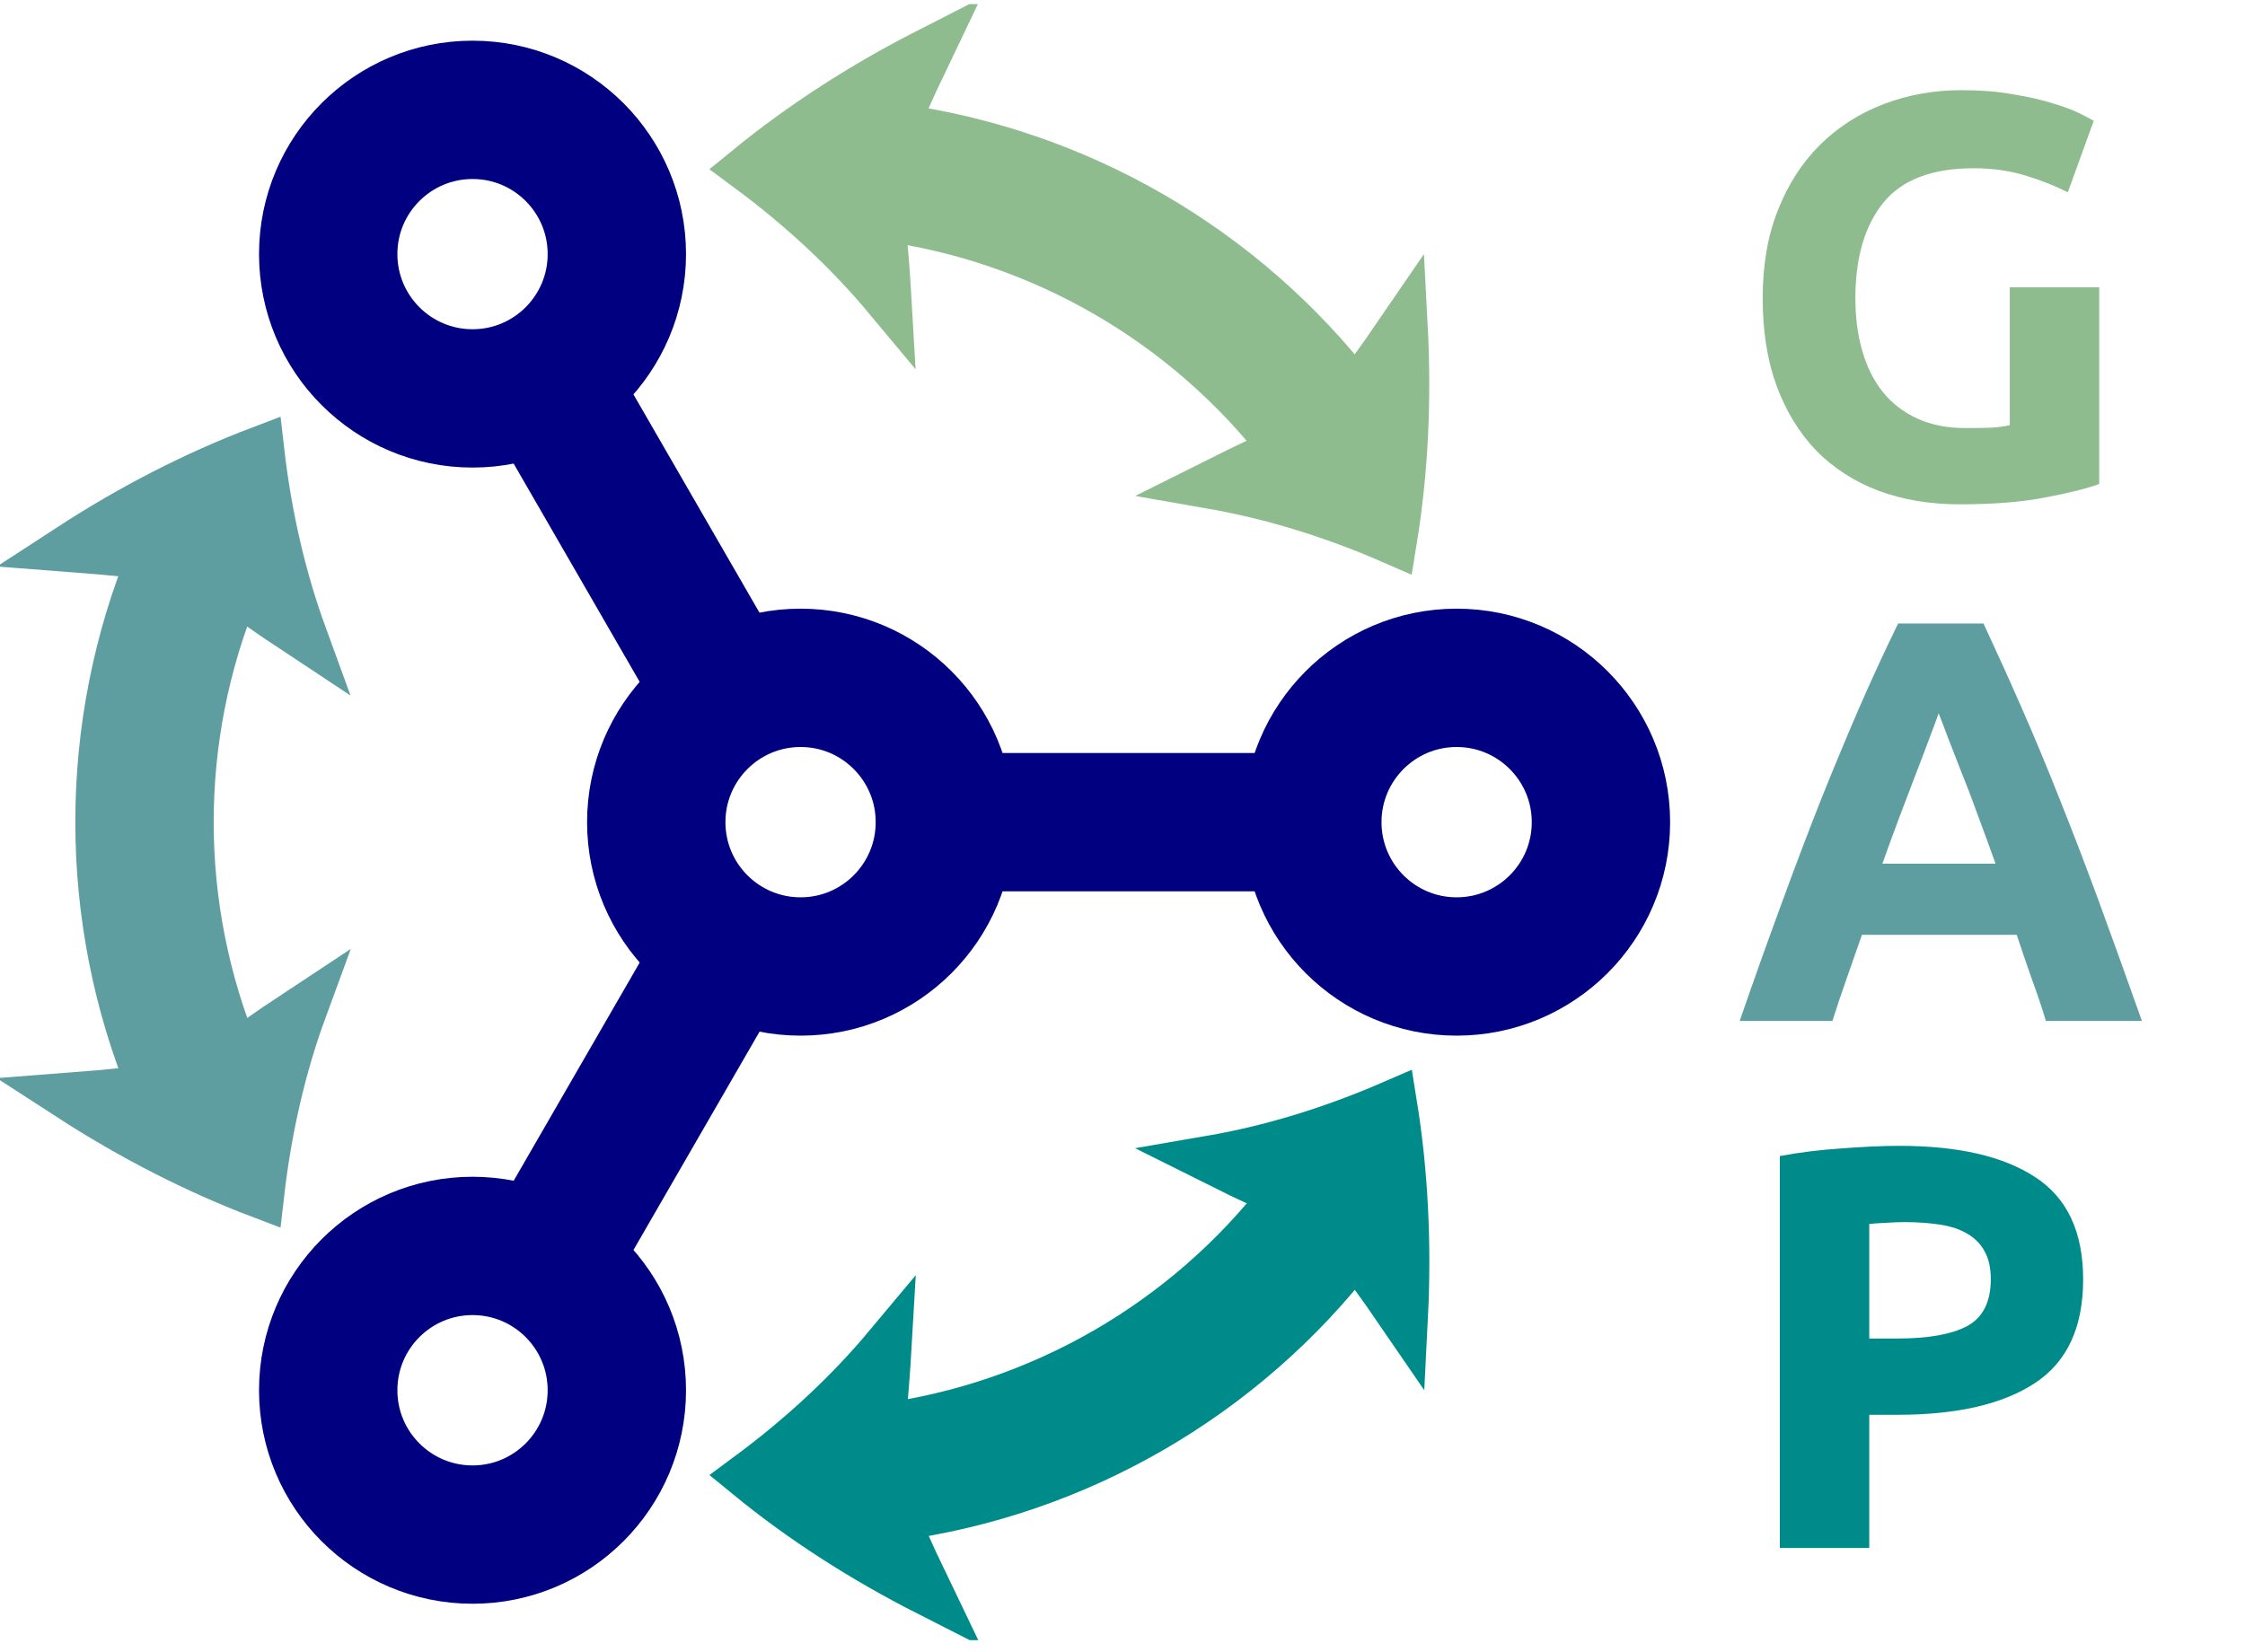
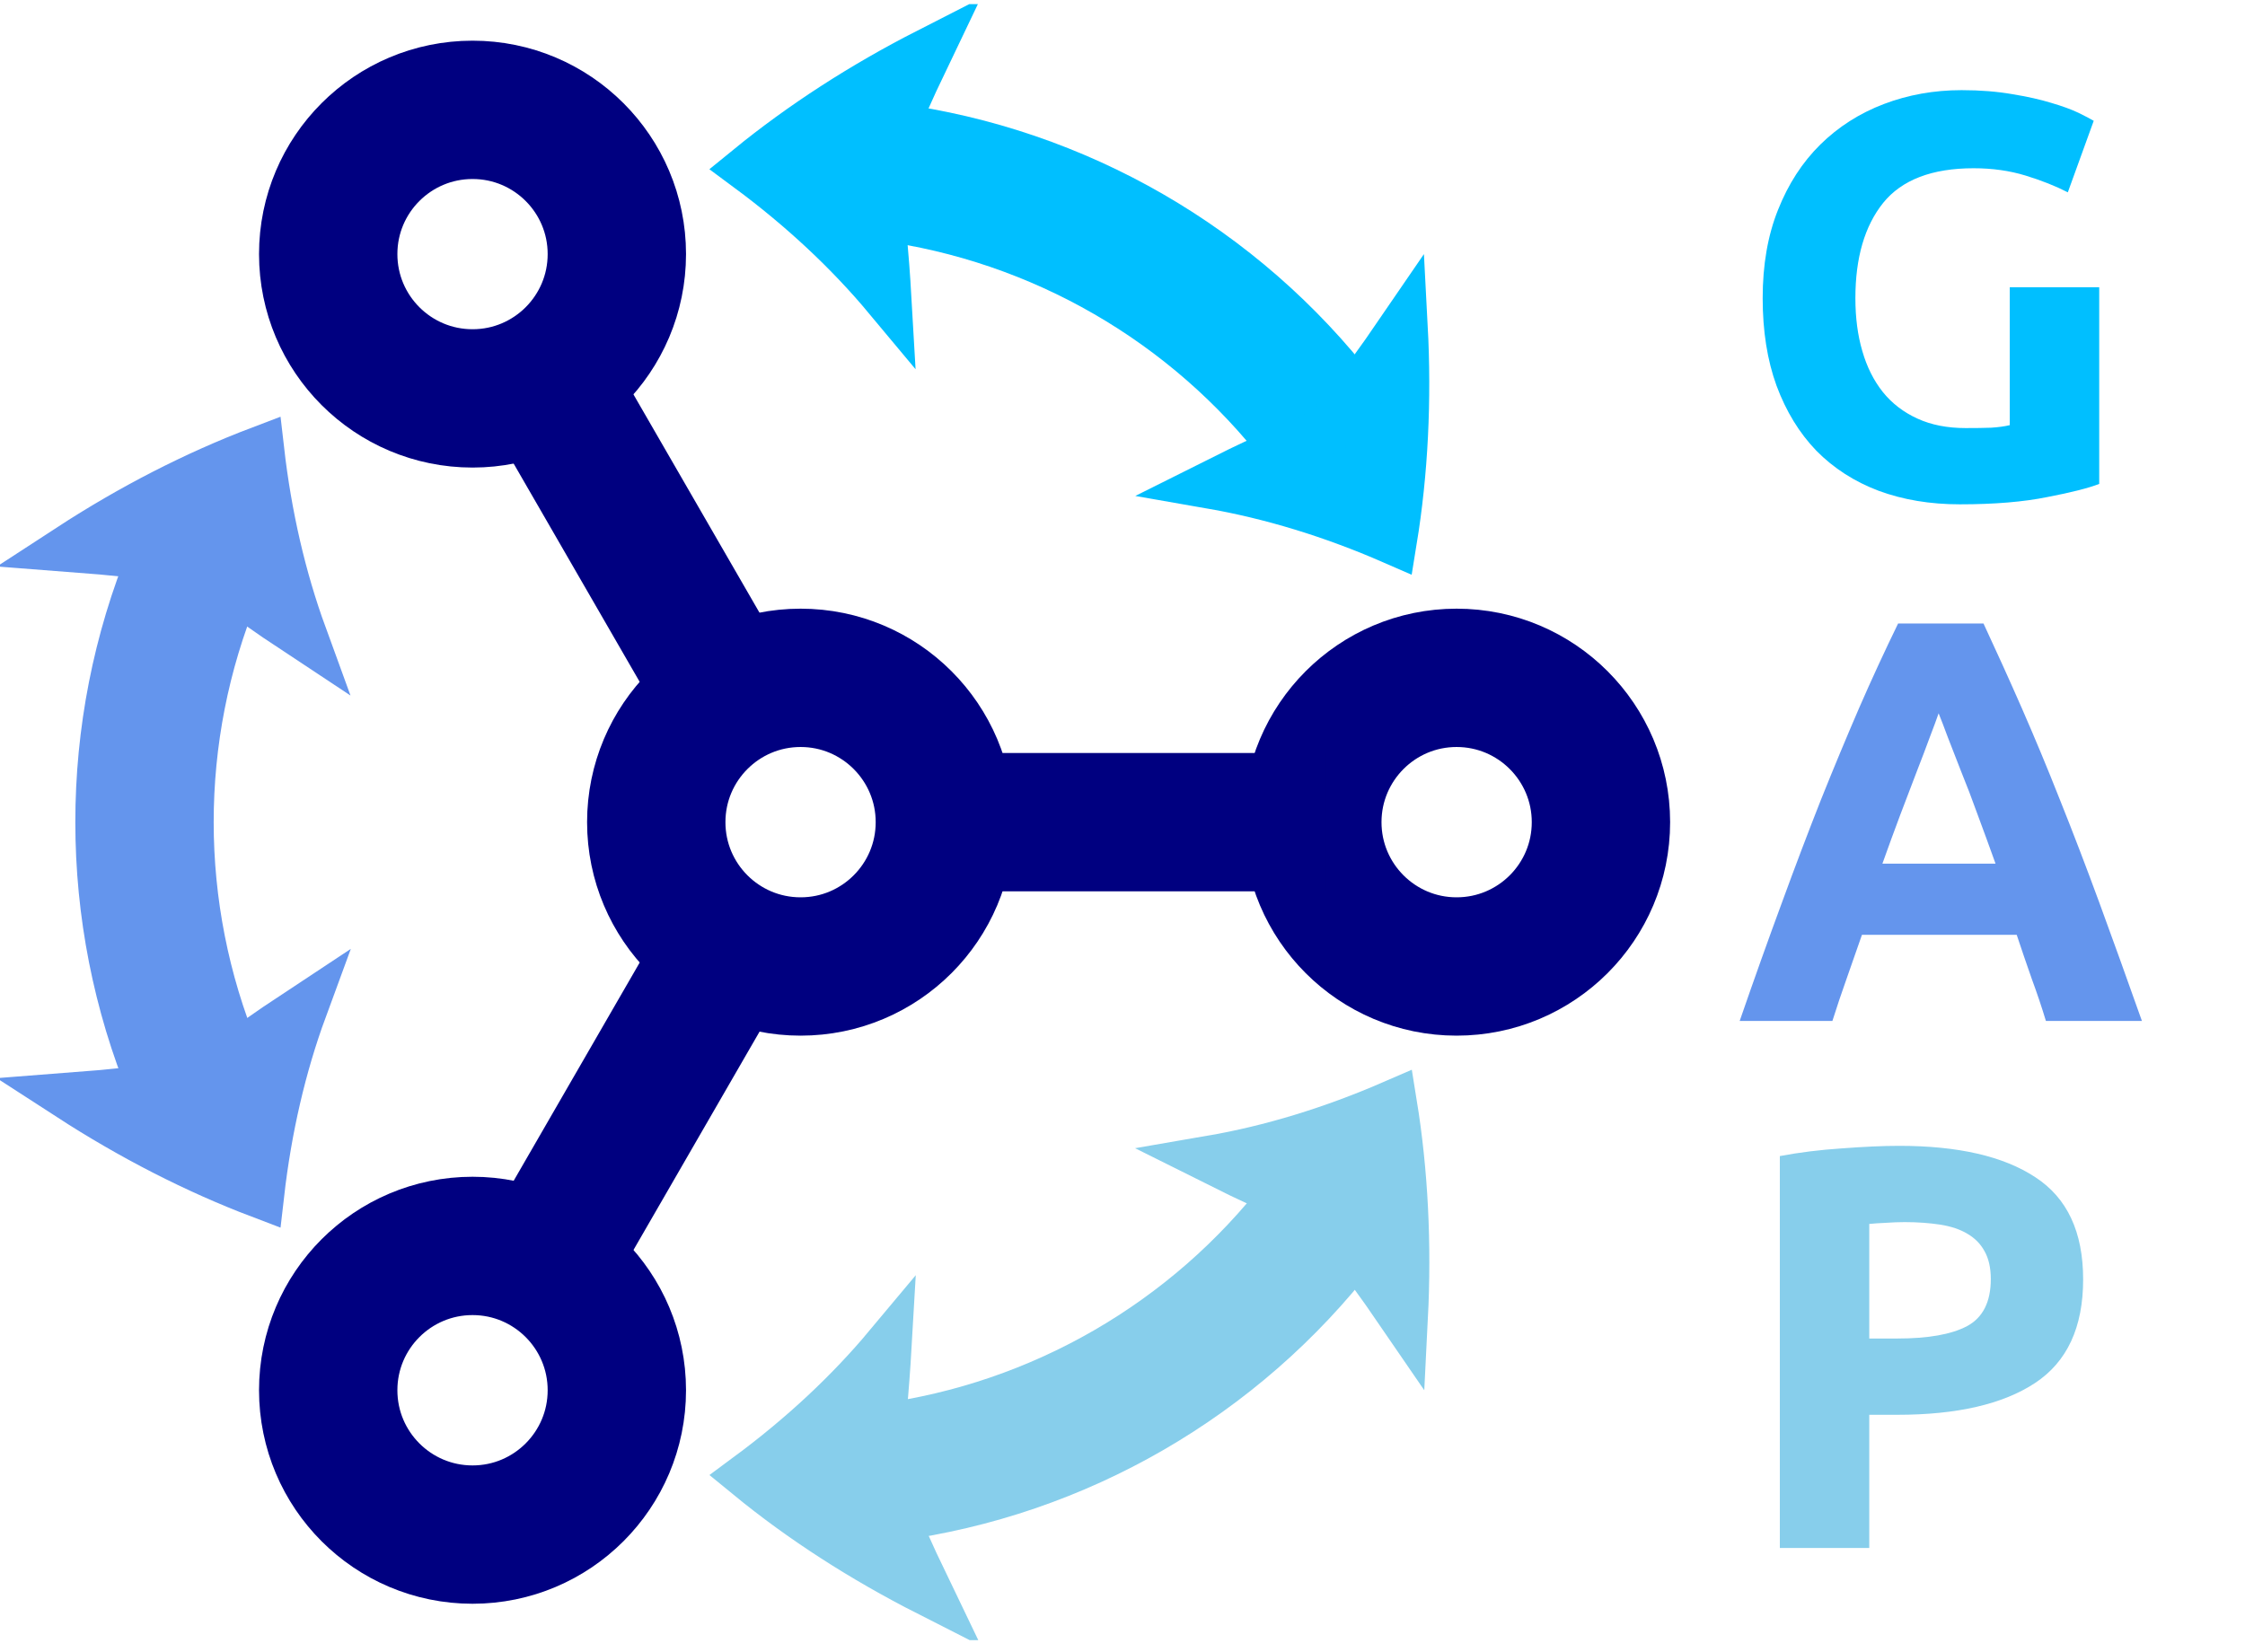
<svg xmlns="http://www.w3.org/2000/svg" xmlns:xlink="http://www.w3.org/1999/xlink" width="96.107" height="70.701" viewBox="0 0 96.107 70.701">
  <defs>
    <g>
      <g id="glyph-0-0">
        <path d="M 10.266 -14.078 C 8.484 -14.078 7.191 -13.582 6.391 -12.594 C 5.598 -11.602 5.203 -10.242 5.203 -8.516 C 5.203 -7.68 5.301 -6.926 5.5 -6.25 C 5.695 -5.57 5.988 -4.988 6.375 -4.5 C 6.77 -4.008 7.266 -3.629 7.859 -3.359 C 8.453 -3.086 9.141 -2.953 9.922 -2.953 C 10.348 -2.953 10.711 -2.957 11.016 -2.969 C 11.316 -2.988 11.582 -3.023 11.812 -3.078 L 11.812 -8.984 L 15.641 -8.984 L 15.641 -0.562 C 15.18 -0.383 14.441 -0.195 13.422 0 C 12.41 0.207 11.16 0.312 9.672 0.312 C 8.398 0.312 7.242 0.117 6.203 -0.266 C 5.16 -0.66 4.27 -1.234 3.531 -1.984 C 2.801 -2.742 2.234 -3.672 1.828 -4.766 C 1.43 -5.859 1.234 -7.109 1.234 -8.516 C 1.234 -9.941 1.453 -11.203 1.891 -12.297 C 2.328 -13.398 2.93 -14.332 3.703 -15.094 C 4.473 -15.852 5.379 -16.43 6.422 -16.828 C 7.461 -17.223 8.57 -17.422 9.75 -17.422 C 10.551 -17.422 11.273 -17.363 11.922 -17.25 C 12.566 -17.145 13.125 -17.02 13.594 -16.875 C 14.062 -16.738 14.445 -16.598 14.75 -16.453 C 15.051 -16.305 15.27 -16.191 15.406 -16.109 L 14.297 -13.047 C 13.773 -13.316 13.172 -13.555 12.484 -13.766 C 11.805 -13.973 11.066 -14.078 10.266 -14.078 Z M 10.266 -14.078 " />
      </g>
      <g id="glyph-0-1">
        <path d="M 13.359 0 C 13.18 -0.594 12.977 -1.195 12.75 -1.812 C 12.531 -2.438 12.316 -3.062 12.109 -3.688 L 5.484 -3.688 C 5.266 -3.062 5.047 -2.438 4.828 -1.812 C 4.609 -1.195 4.406 -0.594 4.219 0 L 0.25 0 C 0.883 -1.832 1.488 -3.523 2.062 -5.078 C 2.633 -6.641 3.191 -8.109 3.734 -9.484 C 4.285 -10.859 4.828 -12.16 5.359 -13.391 C 5.898 -14.629 6.457 -15.836 7.031 -17.016 L 10.688 -17.016 C 11.238 -15.836 11.785 -14.629 12.328 -13.391 C 12.867 -12.16 13.41 -10.859 13.953 -9.484 C 14.504 -8.109 15.066 -6.641 15.641 -5.078 C 16.211 -3.523 16.82 -1.832 17.469 0 Z M 8.766 -13.172 C 8.68 -12.922 8.555 -12.582 8.391 -12.156 C 8.234 -11.727 8.047 -11.234 7.828 -10.672 C 7.617 -10.117 7.383 -9.504 7.125 -8.828 C 6.875 -8.16 6.617 -7.461 6.359 -6.734 L 11.203 -6.734 C 10.941 -7.461 10.688 -8.16 10.438 -8.828 C 10.195 -9.504 9.961 -10.117 9.734 -10.672 C 9.516 -11.234 9.32 -11.727 9.156 -12.156 C 9 -12.582 8.867 -12.922 8.766 -13.172 Z M 8.766 -13.172 " />
      </g>
      <g id="glyph-0-2">
        <path d="M 7.078 -17.219 C 9.609 -17.219 11.551 -16.77 12.906 -15.875 C 14.27 -14.988 14.953 -13.531 14.953 -11.5 C 14.953 -9.445 14.266 -7.969 12.891 -7.062 C 11.516 -6.156 9.551 -5.703 7 -5.703 L 5.797 -5.703 L 5.797 0 L 1.969 0 L 1.969 -16.781 C 2.801 -16.938 3.68 -17.047 4.609 -17.109 C 5.547 -17.18 6.367 -17.219 7.078 -17.219 Z M 7.312 -13.953 C 7.039 -13.953 6.77 -13.941 6.5 -13.922 C 6.227 -13.91 5.992 -13.895 5.797 -13.875 L 5.797 -8.969 L 7 -8.969 C 8.32 -8.969 9.316 -9.145 9.984 -9.5 C 10.66 -9.863 11 -10.535 11 -11.516 C 11 -11.992 10.91 -12.391 10.734 -12.703 C 10.566 -13.016 10.32 -13.266 10 -13.453 C 9.688 -13.641 9.301 -13.77 8.844 -13.844 C 8.383 -13.914 7.875 -13.953 7.312 -13.953 Z M 7.312 -13.953 " />
      </g>
    </g>
    <clipPath id="clip-0">
      <path clip-rule="nonzero" d="M 0 0.176 L 95.223 0.176 L 95.223 70.227 L 0 70.227 Z M 0 0.176 " />
    </clipPath>
    <clipPath id="clip-1">
      <path clip-rule="nonzero" d="M 0 0.176 L 95.223 0.176 L 95.223 70.227 L 0 70.227 Z M 0 0.176 " />
    </clipPath>
    <clipPath id="clip-2">
      <path clip-rule="nonzero" d="M 22 0.176 L 90 0.176 L 90 53 L 22 53 Z M 22 0.176 " />
    </clipPath>
    <clipPath id="clip-3">
      <path clip-rule="nonzero" d="M 3 0.176 L 69 0.176 L 69 42 L 3 42 Z M 3 0.176 " />
    </clipPath>
    <clipPath id="clip-4">
      <path clip-rule="nonzero" d="M 0 0.176 L 93 0.176 L 93 70.227 L 0 70.227 Z M 0 0.176 " />
    </clipPath>
    <clipPath id="clip-5">
      <path clip-rule="nonzero" d="M 0 0.176 L 42 0.176 L 42 57 L 0 57 Z M 0 0.176 " />
    </clipPath>
    <clipPath id="clip-6">
      <path clip-rule="nonzero" d="M 0 14 L 42 14 L 42 70.227 L 0 70.227 Z M 0 14 " />
    </clipPath>
    <clipPath id="clip-7">
      <path clip-rule="nonzero" d="M 0 0.176 L 95.223 0.176 L 95.223 70.227 L 0 70.227 Z M 0 0.176 " />
    </clipPath>
    <clipPath id="clip-8">
      <path clip-rule="nonzero" d="M 3 28 L 69 28 L 69 70.227 L 3 70.227 Z M 3 28 " />
    </clipPath>
    <clipPath id="clip-9">
      <path clip-rule="nonzero" d="M 22 18 L 90 18 L 90 70.227 L 22 70.227 Z M 22 18 " />
    </clipPath>
  </defs>
  <g clip-path="url(#clip-0)">
    <path fill="none" stroke-width="5.978" stroke-linecap="butt" stroke-linejoin="miter" stroke="rgb(0%, 0%, 50%)" stroke-opacity="1" stroke-miterlimit="10" d="M 6.235 0.001 C 6.235 3.443 3.444 6.238 0.002 6.238 C -3.444 6.238 -6.235 3.443 -6.235 0.001 C -6.235 -3.445 -3.444 -6.236 0.002 -6.236 C 3.444 -6.236 6.235 -3.445 6.235 0.001 Z M 34.582 0.001 C 34.582 3.443 31.791 6.238 28.345 6.238 C 24.903 6.238 22.112 3.443 22.112 0.001 C 22.112 -3.445 24.903 -6.236 28.345 -6.236 C 31.791 -6.236 34.582 -3.445 34.582 0.001 Z M -7.938 24.551 C -7.938 27.993 -10.73 30.784 -14.172 30.784 C -17.617 30.784 -20.409 27.993 -20.409 24.551 C -20.409 21.105 -17.617 18.314 -14.172 18.314 C -10.73 18.314 -7.938 21.105 -7.938 24.551 Z M -7.938 -24.549 C -7.938 -21.104 -10.73 -18.312 -14.172 -18.312 C -17.617 -18.312 -20.409 -21.104 -20.409 -24.549 C -20.409 -27.995 -17.617 -30.787 -14.172 -30.787 C -10.73 -30.787 -7.938 -27.995 -7.938 -24.549 Z M -7.938 -24.549 " transform="matrix(0.990794, 0, 0, -0.990794, 34.27156, 35.20386)" />
  </g>
  <path fill="none" stroke-width="5.978" stroke-linecap="butt" stroke-linejoin="miter" stroke="rgb(0%, 0%, 50%)" stroke-opacity="1" stroke-miterlimit="10" d="M 5.671 0.001 L 22.679 0.001 " transform="matrix(0.990794, 0, 0, -0.990794, 34.27156, 35.20386)" />
  <g clip-path="url(#clip-1)">
    <path fill="none" stroke-width="5.978" stroke-linecap="butt" stroke-linejoin="miter" stroke="rgb(0%, 0%, 50%)" stroke-opacity="1" stroke-miterlimit="10" d="M -2.833 4.909 L -11.337 19.639 " transform="matrix(0.990794, 0, 0, -0.990794, 34.27156, 35.20386)" />
    <path fill="none" stroke-width="5.978" stroke-linecap="butt" stroke-linejoin="miter" stroke="rgb(0%, 0%, 50%)" stroke-opacity="1" stroke-miterlimit="10" d="M -2.833 -4.912 L -11.337 -19.641 " transform="matrix(0.990794, 0, 0, -0.990794, 34.27156, 35.20386)" />
-     <path fill="none" stroke-width="5.978" stroke-linecap="butt" stroke-linejoin="miter" stroke="rgb(56%, 73.599%, 56%)" stroke-opacity="1" stroke-miterlimit="10" d="M 22.451 17.309 C 17.893 23.222 11.159 27.11 3.759 28.099 " transform="matrix(0.990794, 0, 0, -0.990794, 34.27156, 35.20386)" />
+     <path fill="none" stroke-width="5.978" stroke-linecap="butt" stroke-linejoin="miter" stroke="rgb(0%, 75%, 100%)" stroke-opacity="1" stroke-miterlimit="10" d="M 22.451 17.309 C 17.893 23.222 11.159 27.11 3.759 28.099 " transform="matrix(0.990794, 0, 0, -0.990794, 34.27156, 35.20386)" />
  </g>
-   <path fill-rule="nonzero" fill="rgb(56%, 73.599%, 56%)" fill-opacity="1" d="M 59.633 23.141 C 60.109 20.219 60.262 17.141 60.094 13.965 C 59.043 15.504 57.953 17 56.824 18.461 C 55.129 19.172 53.469 19.938 51.836 20.758 C 54.41 21.207 57.027 22.004 59.633 23.141 Z M 59.633 23.141 " />
+   <path fill-rule="nonzero" fill="rgb(0%, 75%, 100%)" fill-opacity="1" d="M 59.633 23.141 C 60.109 20.219 60.262 17.141 60.094 13.965 C 59.043 15.504 57.953 17 56.824 18.461 C 55.129 19.172 53.469 19.938 51.836 20.758 C 54.41 21.207 57.027 22.004 59.633 23.141 Z M 59.633 23.141 " />
  <g clip-path="url(#clip-2)">
-     <path fill="none" stroke-width="2.071" stroke-linecap="butt" stroke-linejoin="miter" stroke="rgb(56%, 73.599%, 56%)" stroke-opacity="1" stroke-miterlimit="10" d="M 25.597 12.175 C 26.078 15.124 26.232 18.231 26.062 21.436 C 25.002 19.883 23.902 18.373 22.762 16.898 C 21.051 16.181 19.376 15.408 17.728 14.58 C 20.326 14.127 22.967 13.323 25.597 12.175 Z M 25.597 12.175 " transform="matrix(0.990794, 0, 0, -0.990794, 34.27156, 35.20386)" />
+     <path fill="none" stroke-width="2.071" stroke-linecap="butt" stroke-linejoin="miter" stroke="rgb(0%, 75%, 100%)" stroke-opacity="1" stroke-miterlimit="10" d="M 25.597 12.175 C 26.078 15.124 26.232 18.231 26.062 21.436 C 25.002 19.883 23.902 18.373 22.762 16.898 C 21.051 16.181 19.376 15.408 17.728 14.58 C 20.326 14.127 22.967 13.323 25.597 12.175 Z M 25.597 12.175 " transform="matrix(0.990794, 0, 0, -0.990794, 34.27156, 35.20386)" />
  </g>
-   <path fill-rule="nonzero" fill="rgb(56%, 73.599%, 56%)" fill-opacity="1" d="M 32.039 7.207 C 34.324 8.898 36.324 10.766 37.992 12.766 C 37.887 10.945 37.719 9.125 37.496 7.301 C 38.188 5.59 38.938 3.898 39.742 2.223 C 36.918 3.664 34.332 5.336 32.039 7.207 Z M 32.039 7.207 " />
+   <path fill-rule="nonzero" fill="rgb(0%, 75%, 100%)" fill-opacity="1" d="M 32.039 7.207 C 34.324 8.898 36.324 10.766 37.992 12.766 C 37.887 10.945 37.719 9.125 37.496 7.301 C 38.188 5.59 38.938 3.898 39.742 2.223 C 36.918 3.664 34.332 5.336 32.039 7.207 Z M 32.039 7.207 " />
  <g clip-path="url(#clip-3)">
-     <path fill="none" stroke-width="2.071" stroke-linecap="butt" stroke-linejoin="miter" stroke="rgb(56%, 73.599%, 56%)" stroke-opacity="1" stroke-miterlimit="10" d="M -2.253 28.257 C 0.053 26.55 2.072 24.665 3.755 22.647 C 3.649 24.484 3.479 26.321 3.254 28.162 C 3.952 29.889 4.709 31.596 5.521 33.288 C 2.671 31.833 0.061 30.145 -2.253 28.257 Z M -2.253 28.257 " transform="matrix(0.990794, 0, 0, -0.990794, 34.27156, 35.20386)" />
+     <path fill="none" stroke-width="2.071" stroke-linecap="butt" stroke-linejoin="miter" stroke="rgb(0%, 75%, 100%)" stroke-opacity="1" stroke-miterlimit="10" d="M -2.253 28.257 C 0.053 26.55 2.072 24.665 3.755 22.647 C 3.649 24.484 3.479 26.321 3.254 28.162 C 3.952 29.889 4.709 31.596 5.521 33.288 C 2.671 31.833 0.061 30.145 -2.253 28.257 Z M -2.253 28.257 " transform="matrix(0.990794, 0, 0, -0.990794, 34.27156, 35.20386)" />
  </g>
  <g clip-path="url(#clip-4)">
-     <path fill="none" stroke-width="5.978" stroke-linecap="butt" stroke-linejoin="miter" stroke="rgb(37.199%, 62%, 62.799%)" stroke-opacity="1" stroke-miterlimit="10" d="M -26.216 10.788 C -29.059 3.884 -29.055 -3.891 -26.212 -10.794 " transform="matrix(0.990794, 0, 0, -0.990794, 34.27156, 35.20386)" />
+     <path fill="none" stroke-width="5.978" stroke-linecap="butt" stroke-linejoin="miter" stroke="rgb(39.2%, 58.499%, 92.999%)" stroke-opacity="1" stroke-miterlimit="10" d="M -26.216 10.788 C -29.059 3.884 -29.055 -3.891 -26.212 -10.794 " transform="matrix(0.990794, 0, 0, -0.990794, 34.27156, 35.20386)" />
  </g>
-   <path fill-rule="nonzero" fill="rgb(37.199%, 62%, 62.799%)" fill-opacity="1" d="M 11.141 19.27 C 8.375 20.32 5.633 21.727 2.969 23.461 C 4.824 23.602 6.668 23.793 8.496 24.047 C 9.961 25.156 11.453 26.211 12.977 27.215 C 12.082 24.762 11.465 22.098 11.141 19.27 Z M 11.141 19.27 " />
+   <path fill-rule="nonzero" fill="rgb(39.2%, 58.499%, 92.999%)" fill-opacity="1" d="M 11.141 19.27 C 8.375 20.32 5.633 21.727 2.969 23.461 C 4.824 23.602 6.668 23.793 8.496 24.047 C 9.961 25.156 11.453 26.211 12.977 27.215 C 12.082 24.762 11.465 22.098 11.141 19.27 Z M 11.141 19.27 " />
  <g clip-path="url(#clip-5)">
-     <path fill="none" stroke-width="2.071" stroke-linecap="butt" stroke-linejoin="miter" stroke="rgb(37.199%, 62%, 62.799%)" stroke-opacity="1" stroke-miterlimit="10" d="M -23.346 16.082 C -26.137 15.022 -28.905 13.603 -31.594 11.852 C -29.721 11.71 -27.86 11.517 -26.015 11.261 C -24.537 10.141 -23.03 9.076 -21.493 8.063 C -22.396 10.539 -23.019 13.228 -23.346 16.082 Z M -23.346 16.082 " transform="matrix(0.990794, 0, 0, -0.990794, 34.27156, 35.20386)" />
+     <path fill="none" stroke-width="2.071" stroke-linecap="butt" stroke-linejoin="miter" stroke="rgb(39.2%, 58.499%, 92.999%)" stroke-opacity="1" stroke-miterlimit="10" d="M -23.346 16.082 C -26.137 15.022 -28.905 13.603 -31.594 11.852 C -29.721 11.71 -27.86 11.517 -26.015 11.261 C -24.537 10.141 -23.03 9.076 -21.493 8.063 C -22.396 10.539 -23.019 13.228 -23.346 16.082 Z M -23.346 16.082 " transform="matrix(0.990794, 0, 0, -0.990794, 34.27156, 35.20386)" />
  </g>
-   <path fill-rule="nonzero" fill="rgb(37.199%, 62%, 62.799%)" fill-opacity="1" d="M 11.141 51.137 C 11.465 48.309 12.082 45.645 12.98 43.199 C 11.457 44.203 9.961 45.258 8.496 46.363 C 6.668 46.617 4.828 46.816 2.973 46.957 C 5.633 48.68 8.375 50.086 11.141 51.137 Z M 11.141 51.137 " />
+   <path fill-rule="nonzero" fill="rgb(39.2%, 58.499%, 92.999%)" fill-opacity="1" d="M 11.141 51.137 C 11.465 48.309 12.082 45.645 12.98 43.199 C 11.457 44.203 9.961 45.258 8.496 46.363 C 6.668 46.617 4.828 46.816 2.973 46.957 C 5.633 48.68 8.375 50.086 11.141 51.137 Z M 11.141 51.137 " />
  <g clip-path="url(#clip-6)">
-     <path fill="none" stroke-width="2.071" stroke-linecap="butt" stroke-linejoin="miter" stroke="rgb(37.199%, 62%, 62.799%)" stroke-opacity="1" stroke-miterlimit="10" d="M -23.346 -16.081 C -23.019 -13.226 -22.396 -10.538 -21.489 -8.07 C -23.027 -9.083 -24.537 -10.147 -26.015 -11.263 C -27.86 -11.519 -29.717 -11.72 -31.59 -11.862 C -28.905 -13.601 -26.137 -15.02 -23.346 -16.081 Z M -23.346 -16.081 " transform="matrix(0.990794, 0, 0, -0.990794, 34.27156, 35.20386)" />
+     <path fill="none" stroke-width="2.071" stroke-linecap="butt" stroke-linejoin="miter" stroke="rgb(39.2%, 58.499%, 92.999%)" stroke-opacity="1" stroke-miterlimit="10" d="M -23.346 -16.081 C -23.019 -13.226 -22.396 -10.538 -21.489 -8.07 C -23.027 -9.083 -24.537 -10.147 -26.015 -11.263 C -27.86 -11.519 -29.717 -11.72 -31.59 -11.862 C -28.905 -13.601 -26.137 -15.02 -23.346 -16.081 Z M -23.346 -16.081 " transform="matrix(0.990794, 0, 0, -0.990794, 34.27156, 35.20386)" />
  </g>
  <g clip-path="url(#clip-7)">
-     <path fill="none" stroke-width="5.978" stroke-linecap="butt" stroke-linejoin="miter" stroke="rgb(0%, 54.5%, 54.5%)" stroke-opacity="1" stroke-miterlimit="10" d="M 3.767 -28.098 C 11.163 -27.108 17.897 -23.217 22.455 -17.303 " transform="matrix(0.990794, 0, 0, -0.990794, 34.27156, 35.20386)" />
+     <path fill="none" stroke-width="5.978" stroke-linecap="butt" stroke-linejoin="miter" stroke="rgb(53%, 80.8%, 92%)" stroke-opacity="1" stroke-miterlimit="10" d="M 3.767 -28.098 C 11.163 -27.108 17.897 -23.217 22.455 -17.303 " transform="matrix(0.990794, 0, 0, -0.990794, 34.27156, 35.20386)" />
  </g>
-   <path fill-rule="nonzero" fill="rgb(0%, 54.5%, 54.5%)" fill-opacity="1" d="M 32.039 63.199 C 34.328 65.074 36.918 66.742 39.754 68.184 C 38.945 66.508 38.195 64.816 37.496 63.105 C 37.727 61.281 37.895 59.461 38 57.641 C 36.324 59.645 34.324 61.508 32.039 63.199 Z M 32.039 63.199 " />
+   <path fill-rule="nonzero" fill="rgb(53%, 80.8%, 92%)" fill-opacity="1" d="M 32.039 63.199 C 34.328 65.074 36.918 66.742 39.754 68.184 C 38.945 66.508 38.195 64.816 37.496 63.105 C 37.727 61.281 37.895 59.461 38 57.641 C 36.324 59.645 34.324 61.508 32.039 63.199 Z M 32.039 63.199 " />
  <g clip-path="url(#clip-8)">
-     <path fill="none" stroke-width="2.071" stroke-linecap="butt" stroke-linejoin="miter" stroke="rgb(0%, 54.5%, 54.5%)" stroke-opacity="1" stroke-miterlimit="10" d="M -2.253 -28.255 C 0.057 -30.148 2.671 -31.831 5.533 -33.286 C 4.717 -31.595 3.96 -29.888 3.254 -28.161 C 3.487 -26.32 3.657 -24.482 3.763 -22.645 C 2.072 -24.668 0.053 -26.548 -2.253 -28.255 Z M -2.253 -28.255 " transform="matrix(0.990794, 0, 0, -0.990794, 34.27156, 35.20386)" />
+     <path fill="none" stroke-width="2.071" stroke-linecap="butt" stroke-linejoin="miter" stroke="rgb(53%, 80.8%, 92%)" stroke-opacity="1" stroke-miterlimit="10" d="M -2.253 -28.255 C 0.057 -30.148 2.671 -31.831 5.533 -33.286 C 4.717 -31.595 3.96 -29.888 3.254 -28.161 C 3.487 -26.32 3.657 -24.482 3.763 -22.645 C 2.072 -24.668 0.053 -26.548 -2.253 -28.255 Z M -2.253 -28.255 " transform="matrix(0.990794, 0, 0, -0.990794, 34.27156, 35.20386)" />
  </g>
-   <path fill-rule="nonzero" fill="rgb(0%, 54.5%, 54.5%)" fill-opacity="1" d="M 59.637 47.27 C 57.027 48.402 54.41 49.203 51.844 49.645 C 53.473 50.461 55.133 51.23 56.824 51.949 C 57.957 53.402 59.051 54.895 60.102 56.434 C 60.262 53.266 60.109 50.188 59.637 47.27 Z M 59.637 47.27 " />
+   <path fill-rule="nonzero" fill="rgb(53%, 80.8%, 92%)" fill-opacity="1" d="M 59.637 47.27 C 57.027 48.402 54.41 49.203 51.844 49.645 C 53.473 50.461 55.133 51.23 56.824 51.949 C 57.957 53.402 59.051 54.895 60.102 56.434 C 60.262 53.266 60.109 50.188 59.637 47.27 Z M 59.637 47.27 " />
  <g clip-path="url(#clip-9)">
-     <path fill="none" stroke-width="2.071" stroke-linecap="butt" stroke-linejoin="miter" stroke="rgb(0%, 54.5%, 54.5%)" stroke-opacity="1" stroke-miterlimit="10" d="M 25.601 -12.178 C 22.967 -13.321 20.326 -14.129 17.735 -14.575 C 19.38 -15.399 21.055 -16.176 22.762 -16.901 C 23.906 -18.368 25.009 -19.874 26.07 -21.427 C 26.232 -18.23 26.078 -15.123 25.601 -12.178 Z M 25.601 -12.178 " transform="matrix(0.990794, 0, 0, -0.990794, 34.27156, 35.20386)" />
+     <path fill="none" stroke-width="2.071" stroke-linecap="butt" stroke-linejoin="miter" stroke="rgb(53%, 80.8%, 92%)" stroke-opacity="1" stroke-miterlimit="10" d="M 25.601 -12.178 C 22.967 -13.321 20.326 -14.129 17.735 -14.575 C 19.38 -15.399 21.055 -16.176 22.762 -16.901 C 23.906 -18.368 25.009 -19.874 26.07 -21.427 C 26.232 -18.23 26.078 -15.123 25.601 -12.178 Z M 25.601 -12.178 " transform="matrix(0.990794, 0, 0, -0.990794, 34.27156, 35.20386)" />
  </g>
-   <g fill="rgb(56%, 73.599%, 56%)" fill-opacity="1">
+   <g fill="rgb(0%, 75%, 100%)" fill-opacity="1">
    <use xlink:href="#glyph-0-0" x="74.225" y="21.282" />
  </g>
-   <g fill="rgb(37.199%, 62%, 62.799%)" fill-opacity="1">
+   <g fill="rgb(39.2%, 58.499%, 92.999%)" fill-opacity="1">
    <use xlink:href="#glyph-0-1" x="74.225" y="43.714" />
  </g>
-   <g fill="rgb(0%, 54.5%, 54.5%)" fill-opacity="1">
+   <g fill="rgb(53%, 80.8%, 92%)" fill-opacity="1">
    <use xlink:href="#glyph-0-2" x="74.225" y="66.281" />
  </g>
</svg>
